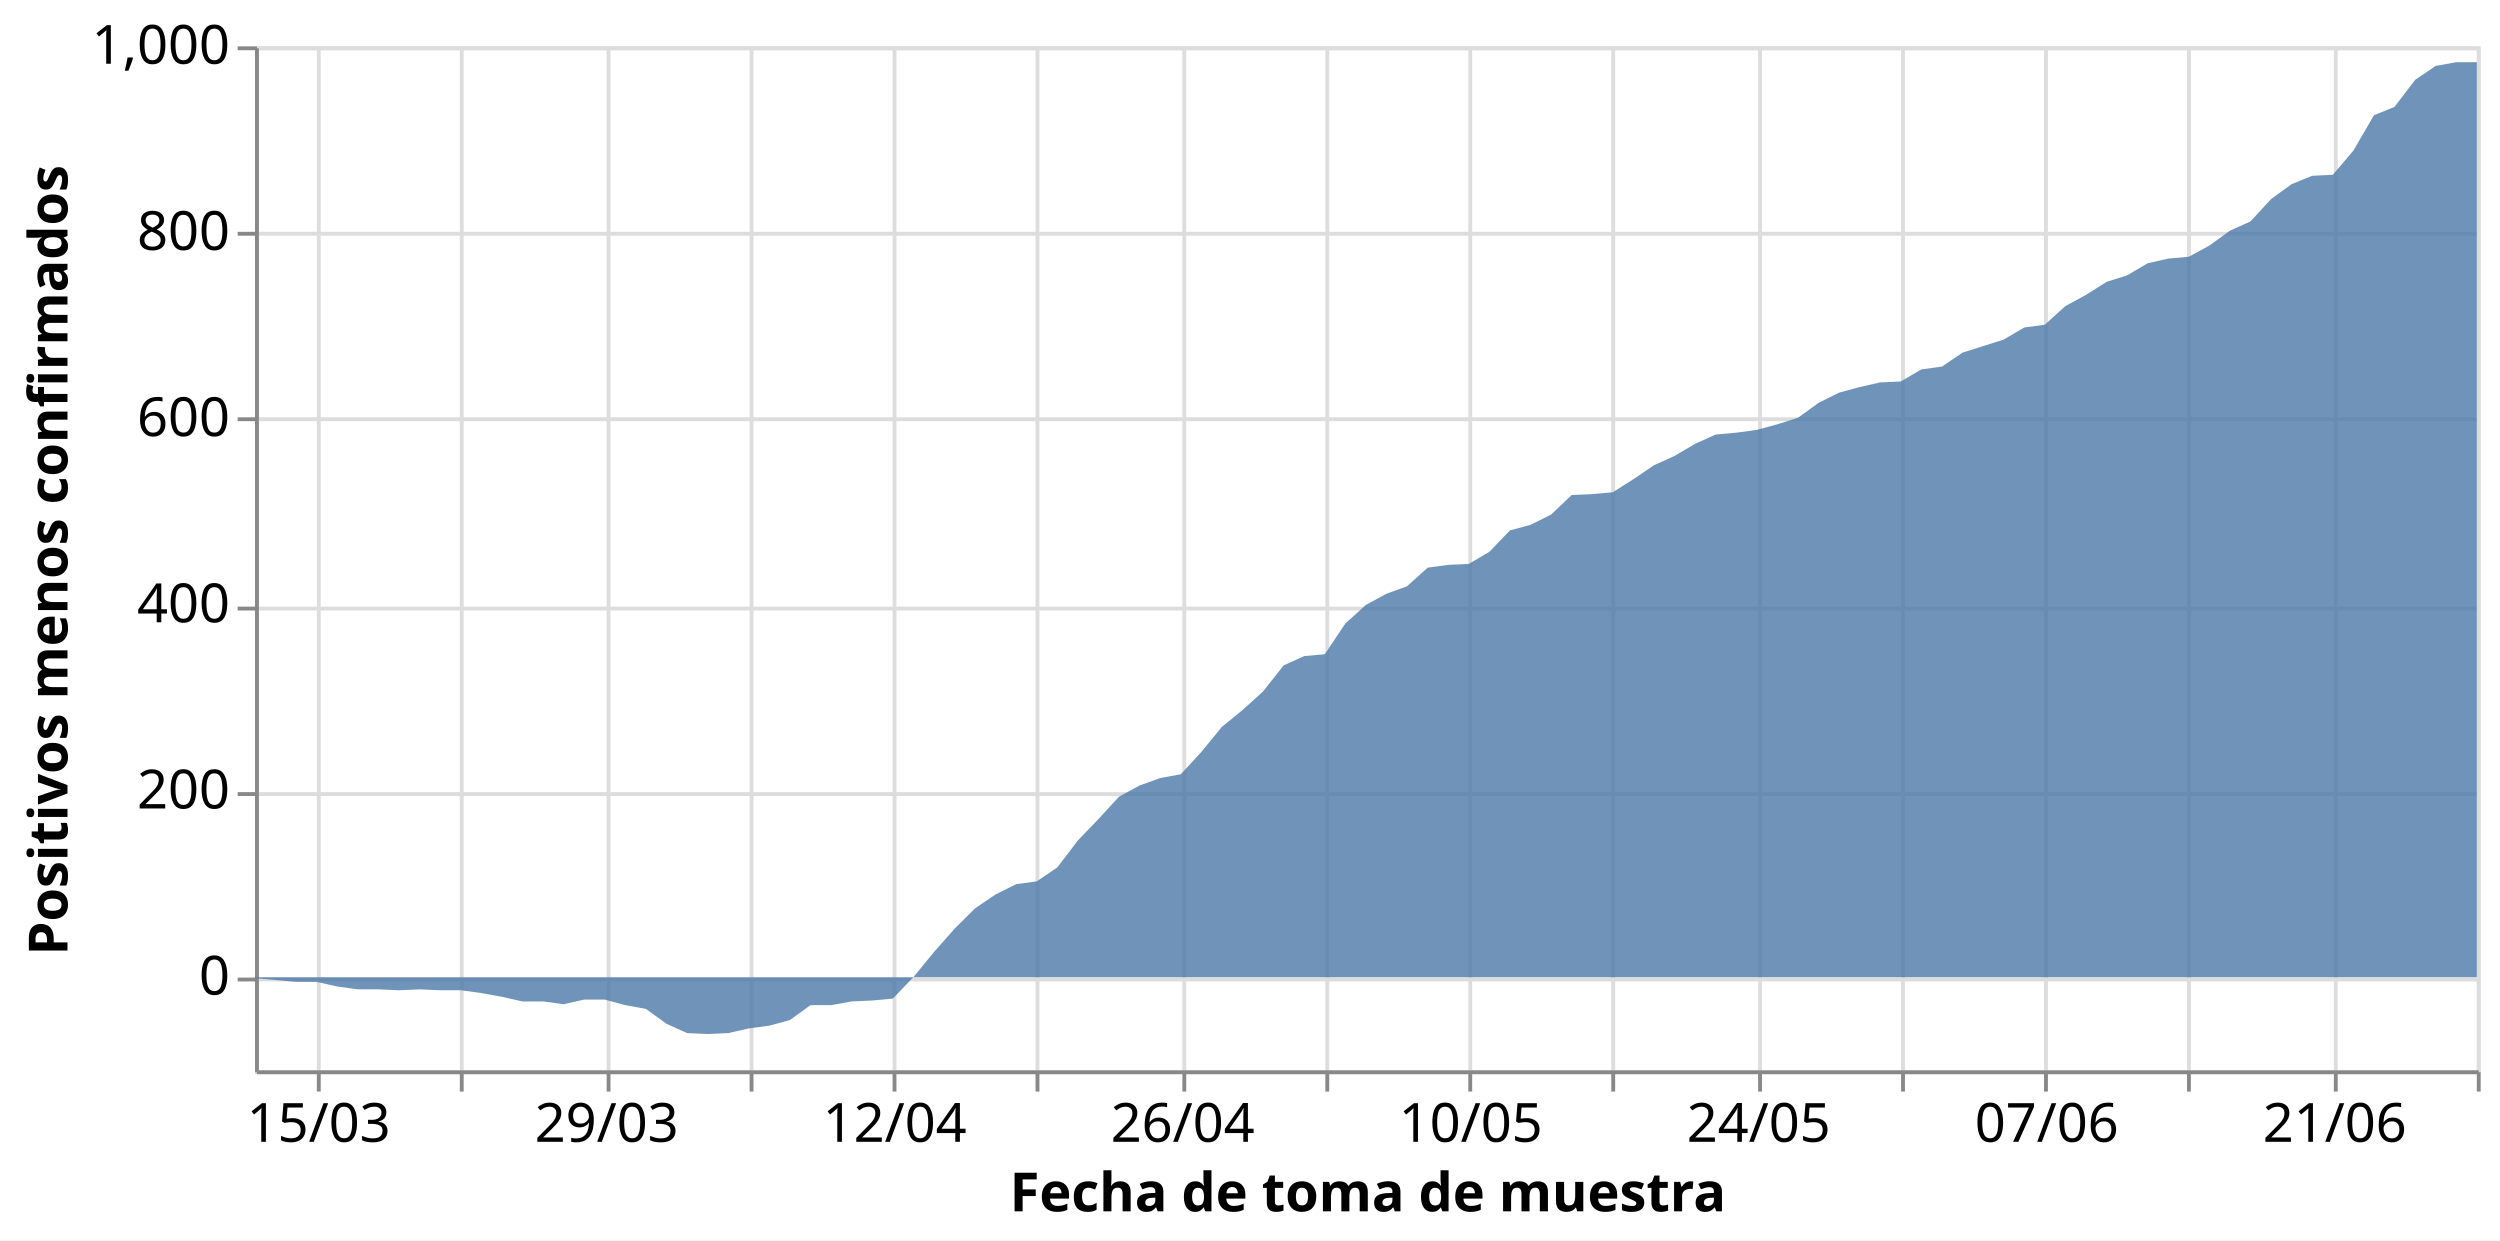
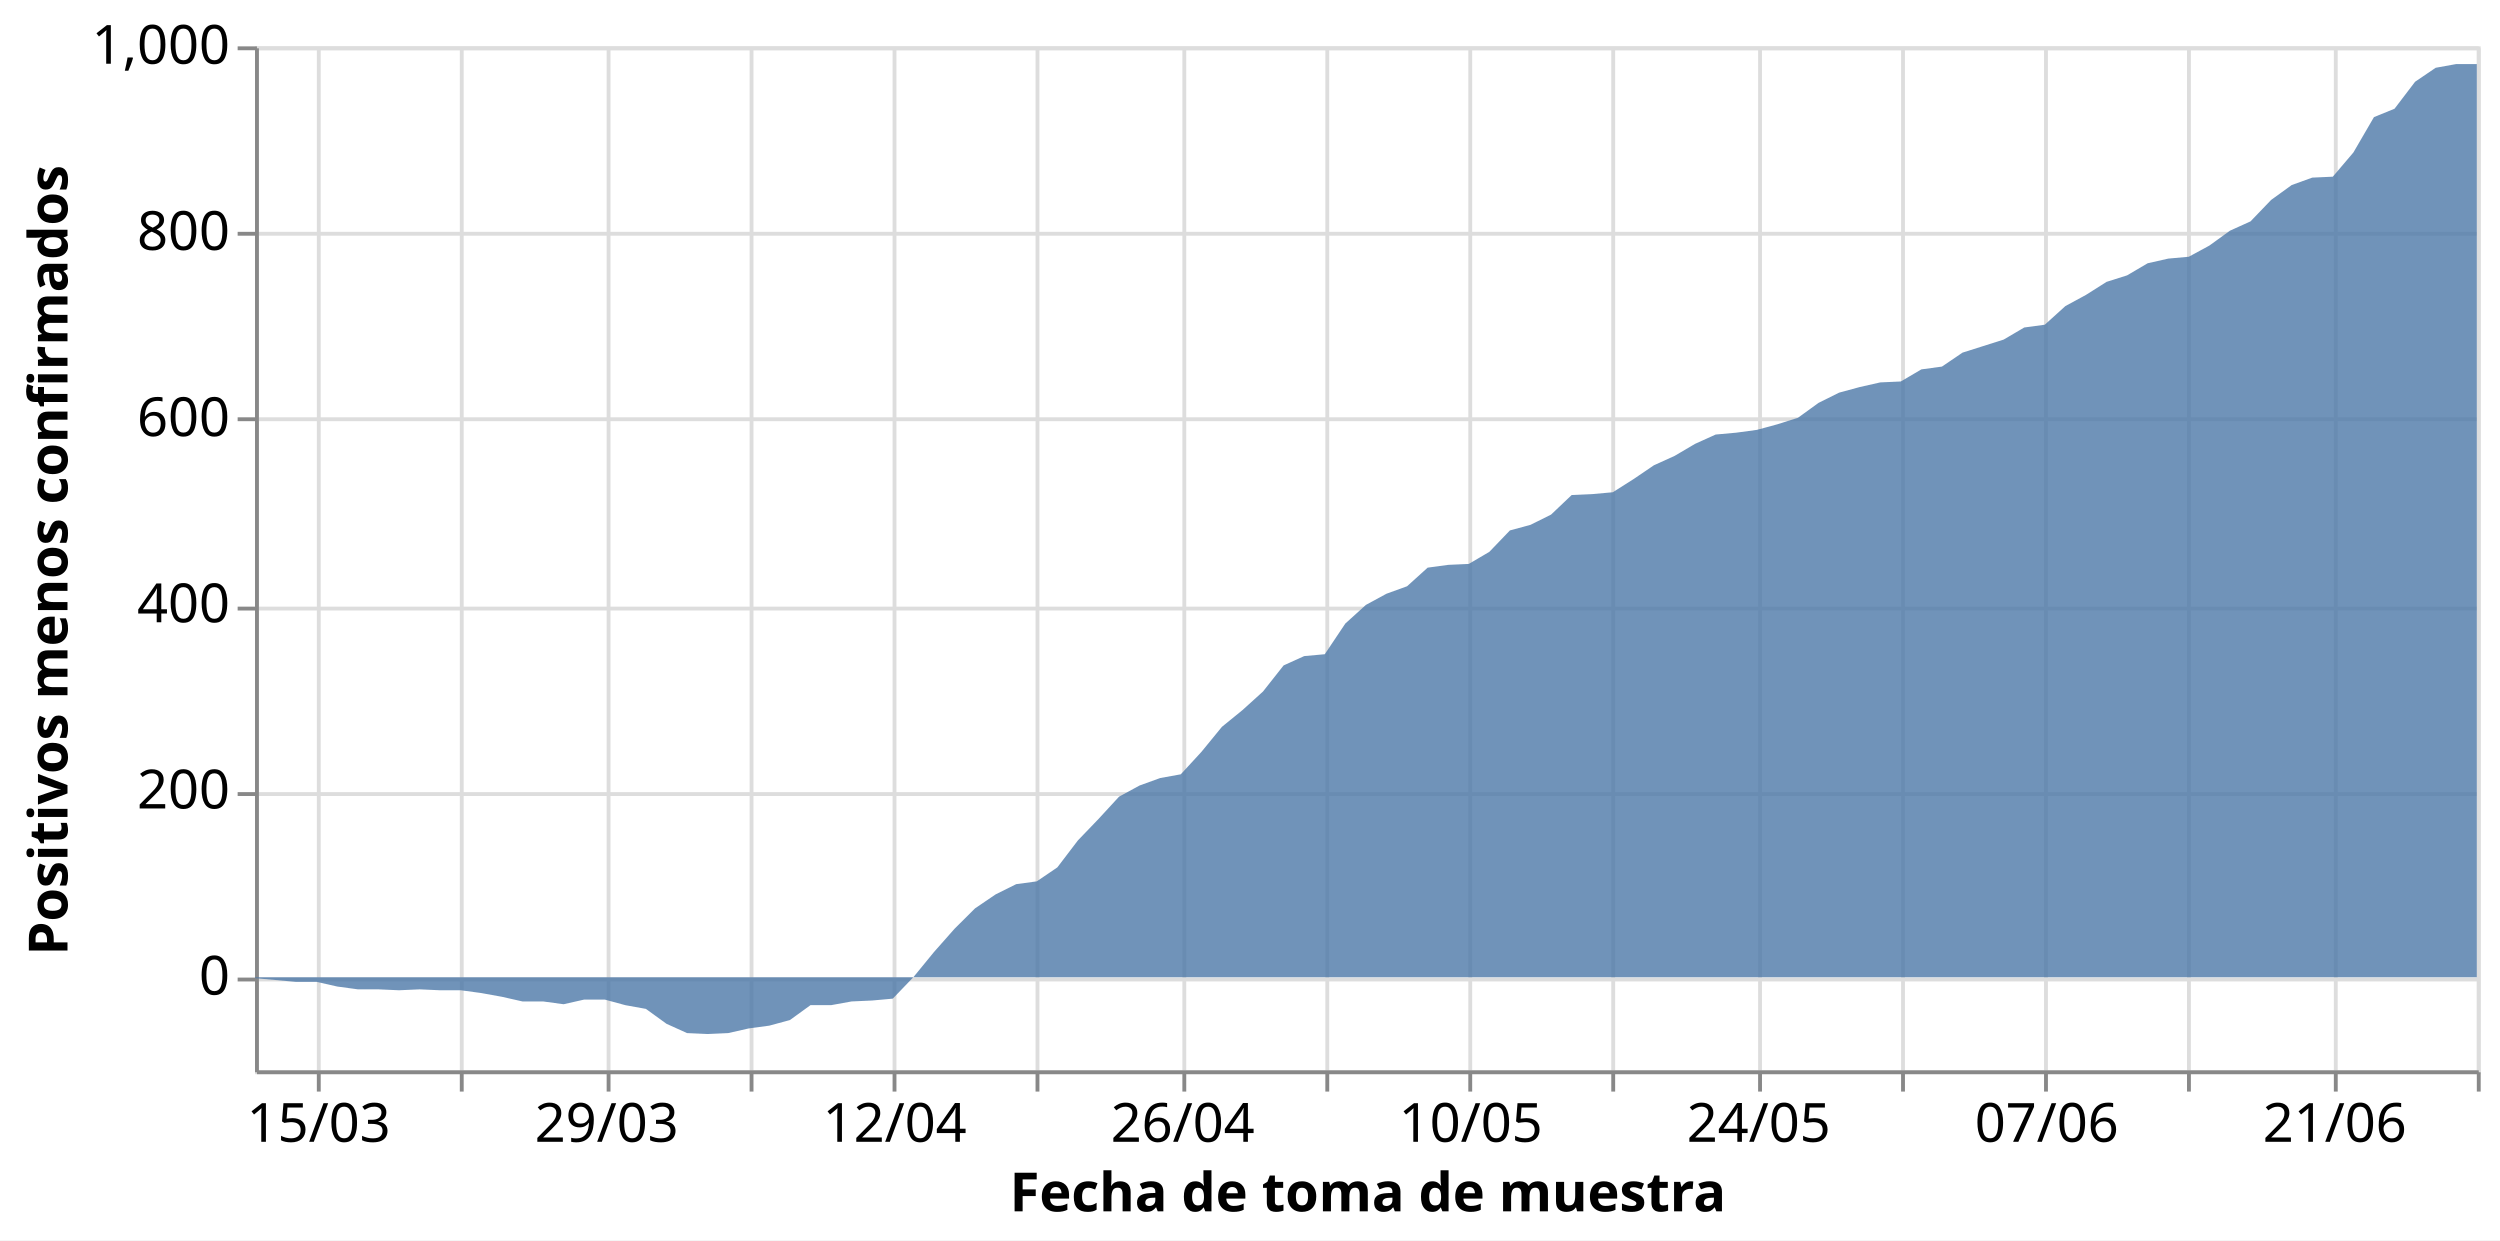
<svg xmlns="http://www.w3.org/2000/svg" class="marks" width="647" height="321" viewBox="0 0 647 321" version="1.1">
  <rect width="647" height="321" style="fill: white;" />
  <g transform="translate(66,12)">
    <g class="mark-group role-frame root">
      <g transform="translate(0,0)">
        <path class="background" d="M0.5,0.5h575v265h-575Z" style="fill: none; stroke: #ddd;" />
        <g>
          <g class="mark-group role-axis">
            <g transform="translate(0.5,265.5)">
              <path class="background" d="M0,0h0v0h0Z" style="pointer-events: none; fill: none;" />
              <g>
                <g class="mark-rule role-axis-grid" style="pointer-events: none;">
                  <line transform="translate(16,-265)" x2="0" y2="265" style="fill: none; stroke: #ddd; stroke-width: 1; opacity: 1;" />
                  <line transform="translate(53,-265)" x2="0" y2="265" style="fill: none; stroke: #ddd; stroke-width: 1; opacity: 1;" />
                  <line transform="translate(91,-265)" x2="0" y2="265" style="fill: none; stroke: #ddd; stroke-width: 1; opacity: 1;" />
                  <line transform="translate(128,-265)" x2="0" y2="265" style="fill: none; stroke: #ddd; stroke-width: 1; opacity: 1;" />
                  <line transform="translate(165,-265)" x2="0" y2="265" style="fill: none; stroke: #ddd; stroke-width: 1; opacity: 1;" />
                  <line transform="translate(202,-265)" x2="0" y2="265" style="fill: none; stroke: #ddd; stroke-width: 1; opacity: 1;" />
                  <line transform="translate(240,-265)" x2="0" y2="265" style="fill: none; stroke: #ddd; stroke-width: 1; opacity: 1;" />
                  <line transform="translate(277,-265)" x2="0" y2="265" style="fill: none; stroke: #ddd; stroke-width: 1; opacity: 1;" />
                  <line transform="translate(314,-265)" x2="0" y2="265" style="fill: none; stroke: #ddd; stroke-width: 1; opacity: 1;" />
                  <line transform="translate(351,-265)" x2="0" y2="265" style="fill: none; stroke: #ddd; stroke-width: 1; opacity: 1;" />
                  <line transform="translate(389,-265)" x2="0" y2="265" style="fill: none; stroke: #ddd; stroke-width: 1; opacity: 1;" />
                  <line transform="translate(426,-265)" x2="0" y2="265" style="fill: none; stroke: #ddd; stroke-width: 1; opacity: 1;" />
                  <line transform="translate(463,-265)" x2="0" y2="265" style="fill: none; stroke: #ddd; stroke-width: 1; opacity: 1;" />
                  <line transform="translate(500,-265)" x2="0" y2="265" style="fill: none; stroke: #ddd; stroke-width: 1; opacity: 1;" />
                  <line transform="translate(538,-265)" x2="0" y2="265" style="fill: none; stroke: #ddd; stroke-width: 1; opacity: 1;" />
                  <line transform="translate(575,-265)" x2="0" y2="265" style="fill: none; stroke: #ddd; stroke-width: 1; opacity: 1;" />
                </g>
              </g>
              <path class="foreground" d="" style="pointer-events: none; display: none; fill: none;" />
            </g>
          </g>
          <g class="mark-group role-axis">
            <g transform="translate(0.5,0.5)">
              <path class="background" d="M0,0h0v0h0Z" style="pointer-events: none; fill: none;" />
              <g>
                <g class="mark-rule role-axis-grid" style="pointer-events: none;">
                  <line transform="translate(0,241)" x2="575" y2="0" style="fill: none; stroke: #ddd; stroke-width: 1; opacity: 1;" />
                  <line transform="translate(0,193)" x2="575" y2="0" style="fill: none; stroke: #ddd; stroke-width: 1; opacity: 1;" />
                  <line transform="translate(0,145)" x2="575" y2="0" style="fill: none; stroke: #ddd; stroke-width: 1; opacity: 1;" />
                  <line transform="translate(0,96)" x2="575" y2="0" style="fill: none; stroke: #ddd; stroke-width: 1; opacity: 1;" />
                  <line transform="translate(0,48)" x2="575" y2="0" style="fill: none; stroke: #ddd; stroke-width: 1; opacity: 1;" />
                  <line transform="translate(0,0)" x2="575" y2="0" style="fill: none; stroke: #ddd; stroke-width: 1; opacity: 1;" />
                </g>
              </g>
              <path class="foreground" d="" style="pointer-events: none; display: none; fill: none;" />
            </g>
          </g>
          <g class="mark-group role-axis">
            <g transform="translate(0.5,265.5)">
              <path class="background" d="M0,0h0v0h0Z" style="pointer-events: none; fill: none;" />
              <g>
                <g class="mark-rule role-axis-tick" style="pointer-events: none;">
                  <line transform="translate(16,0)" x2="0" y2="5" style="fill: none; stroke: #888; stroke-width: 1; opacity: 1;" />
                  <line transform="translate(53,0)" x2="0" y2="5" style="fill: none; stroke: #888; stroke-width: 1; opacity: 1;" />
                  <line transform="translate(91,0)" x2="0" y2="5" style="fill: none; stroke: #888; stroke-width: 1; opacity: 1;" />
                  <line transform="translate(128,0)" x2="0" y2="5" style="fill: none; stroke: #888; stroke-width: 1; opacity: 1;" />
                  <line transform="translate(165,0)" x2="0" y2="5" style="fill: none; stroke: #888; stroke-width: 1; opacity: 1;" />
                  <line transform="translate(202,0)" x2="0" y2="5" style="fill: none; stroke: #888; stroke-width: 1; opacity: 1;" />
                  <line transform="translate(240,0)" x2="0" y2="5" style="fill: none; stroke: #888; stroke-width: 1; opacity: 1;" />
                  <line transform="translate(277,0)" x2="0" y2="5" style="fill: none; stroke: #888; stroke-width: 1; opacity: 1;" />
                  <line transform="translate(314,0)" x2="0" y2="5" style="fill: none; stroke: #888; stroke-width: 1; opacity: 1;" />
                  <line transform="translate(351,0)" x2="0" y2="5" style="fill: none; stroke: #888; stroke-width: 1; opacity: 1;" />
                  <line transform="translate(389,0)" x2="0" y2="5" style="fill: none; stroke: #888; stroke-width: 1; opacity: 1;" />
                  <line transform="translate(426,0)" x2="0" y2="5" style="fill: none; stroke: #888; stroke-width: 1; opacity: 1;" />
                  <line transform="translate(463,0)" x2="0" y2="5" style="fill: none; stroke: #888; stroke-width: 1; opacity: 1;" />
                  <line transform="translate(500,0)" x2="0" y2="5" style="fill: none; stroke: #888; stroke-width: 1; opacity: 1;" />
                  <line transform="translate(538,0)" x2="0" y2="5" style="fill: none; stroke: #888; stroke-width: 1; opacity: 1;" />
                  <line transform="translate(575,0)" x2="0" y2="5" style="fill: none; stroke: #888; stroke-width: 1; opacity: 1;" />
                </g>
                <g class="mark-text role-axis-label" style="pointer-events: none;">
                  <text text-anchor="middle" transform="translate(15.97222,18)" style="font-family: sans-serif; font-size: 14px; fill: #000; opacity: 1;">15/03</text>
                  <text text-anchor="middle" transform="translate(53.24074,18)" style="font-family: sans-serif; font-size: 14px; fill: #000; opacity: 0;">22/03</text>
                  <text text-anchor="middle" transform="translate(90.50926,18)" style="font-family: sans-serif; font-size: 14px; fill: #000; opacity: 1;">29/03</text>
                  <text text-anchor="middle" transform="translate(127.7778,18)" style="font-family: sans-serif; font-size: 14px; fill: #000; opacity: 0;">05/04</text>
                  <text text-anchor="middle" transform="translate(165.0463,18)" style="font-family: sans-serif; font-size: 14px; fill: #000; opacity: 1;">12/04</text>
                  <text text-anchor="middle" transform="translate(202.3148,18)" style="font-family: sans-serif; font-size: 14px; fill: #000; opacity: 0;">19/04</text>
                  <text text-anchor="middle" transform="translate(239.5833,18)" style="font-family: sans-serif; font-size: 14px; fill: #000; opacity: 1;">26/04</text>
                  <text text-anchor="middle" transform="translate(276.8519,18)" style="font-family: sans-serif; font-size: 14px; fill: #000; opacity: 0;">03/05</text>
                  <text text-anchor="middle" transform="translate(314.1204,18)" style="font-family: sans-serif; font-size: 14px; fill: #000; opacity: 1;">10/05</text>
                  <text text-anchor="middle" transform="translate(351.3889,18)" style="font-family: sans-serif; font-size: 14px; fill: #000; opacity: 0;">17/05</text>
                  <text text-anchor="middle" transform="translate(388.6574,18)" style="font-family: sans-serif; font-size: 14px; fill: #000; opacity: 1;">24/05</text>
                  <text text-anchor="middle" transform="translate(425.9259,18)" style="font-family: sans-serif; font-size: 14px; fill: #000; opacity: 0;">31/05</text>
                  <text text-anchor="middle" transform="translate(463.1944,18)" style="font-family: sans-serif; font-size: 14px; fill: #000; opacity: 1;">07/06</text>
                  <text text-anchor="middle" transform="translate(500.463,18)" style="font-family: sans-serif; font-size: 14px; fill: #000; opacity: 0;">14/06</text>
                  <text text-anchor="middle" transform="translate(537.7315,18)" style="font-family: sans-serif; font-size: 14px; fill: #000; opacity: 1;">21/06</text>
                  <text text-anchor="end" transform="translate(575,18)" style="font-family: sans-serif; font-size: 14px; fill: #000; opacity: 0;">28/06</text>
                </g>
                <g class="mark-rule role-axis-domain" style="pointer-events: none;">
                  <line transform="translate(0,0)" x2="575" y2="0" style="fill: none; stroke: #888; stroke-width: 1; opacity: 1;" />
                </g>
                <g class="mark-text role-axis-title" style="pointer-events: none;">
                  <text text-anchor="middle" transform="translate(287.5,36)" style="font-family: sans-serif; font-size: 14px; font-weight: bold; fill: #000; opacity: 1;">Fecha de toma de muestra</text>
                </g>
              </g>
              <path class="foreground" d="" style="pointer-events: none; display: none; fill: none;" />
            </g>
          </g>
          <g class="mark-group role-axis">
            <g transform="translate(0.5,0.5)">
              <path class="background" d="M0,0h0v0h0Z" style="pointer-events: none; fill: none;" />
              <g>
                <g class="mark-rule role-axis-tick" style="pointer-events: none;">
                  <line transform="translate(0,241)" x2="-5" y2="0" style="fill: none; stroke: #888; stroke-width: 1; opacity: 1;" />
                  <line transform="translate(0,193)" x2="-5" y2="0" style="fill: none; stroke: #888; stroke-width: 1; opacity: 1;" />
                  <line transform="translate(0,145)" x2="-5" y2="0" style="fill: none; stroke: #888; stroke-width: 1; opacity: 1;" />
                  <line transform="translate(0,96)" x2="-5" y2="0" style="fill: none; stroke: #888; stroke-width: 1; opacity: 1;" />
                  <line transform="translate(0,48)" x2="-5" y2="0" style="fill: none; stroke: #888; stroke-width: 1; opacity: 1;" />
                  <line transform="translate(0,0)" x2="-5" y2="0" style="fill: none; stroke: #888; stroke-width: 1; opacity: 1;" />
                </g>
                <g class="mark-text role-axis-label" style="pointer-events: none;">
                  <text text-anchor="end" transform="translate(-7,244.9091)" style="font-family: sans-serif; font-size: 14px; fill: #000; opacity: 1;">0</text>
                  <text text-anchor="end" transform="translate(-7,196.7273)" style="font-family: sans-serif; font-size: 14px; fill: #000; opacity: 1;">200</text>
                  <text text-anchor="end" transform="translate(-7,148.5455)" style="font-family: sans-serif; font-size: 14px; fill: #000; opacity: 1;">400</text>
                  <text text-anchor="end" transform="translate(-7,100.3636)" style="font-family: sans-serif; font-size: 14px; fill: #000; opacity: 1;">600</text>
                  <text text-anchor="end" transform="translate(-7,52.18182)" style="font-family: sans-serif; font-size: 14px; fill: #000; opacity: 1;">800</text>
                  <text text-anchor="end" transform="translate(-7,4)" style="font-family: sans-serif; font-size: 14px; fill: #000; opacity: 1;">1,000</text>
                </g>
                <g class="mark-rule role-axis-domain" style="pointer-events: none;">
                  <line transform="translate(0,265)" x2="0" y2="-265" style="fill: none; stroke: #888; stroke-width: 1; opacity: 1;" />
                </g>
                <g class="mark-text role-axis-title" style="pointer-events: none;">
                  <text text-anchor="middle" transform="translate(-46.03418,132.5) rotate(-90) translate(0,-3)" style="font-family: sans-serif; font-size: 14px; font-weight: bold; fill: #000; opacity: 1;">Positivos menos confirmados</text>
                </g>
              </g>
              <path class="foreground" d="" style="pointer-events: none; display: none; fill: none;" />
            </g>
          </g>
          <g class="mark-area role-mark marks">
-             <path d="M0,241.15L5.324,241.632L10.648,242.114L15.972,242.114L21.296,243.318L26.62,244.041L31.944,244.041L37.269,244.282L42.593,244.041L47.917,244.282L53.241,244.282L58.565,245.005L63.889,245.968L69.213,247.173L74.537,247.173L79.861,247.895L85.185,246.691L90.509,246.691L95.833,248.136L101.157,249.1L106.481,252.955L111.806,255.364L117.13,255.605L122.454,255.364L127.778,254.159L133.102,253.436L138.426,251.991L143.75,248.136L149.074,248.136L154.398,247.173L159.722,246.932L165.046,246.45L170.37,240.909L175.694,234.405L181.019,228.382L186.343,223.082L191.667,219.468L196.991,216.818L202.315,216.095L207.639,212.482L212.963,205.495L218.287,199.955L223.611,194.173L228.935,191.282L234.259,189.355L239.583,188.391L244.907,182.609L250.231,176.105L255.556,171.768L260.88,166.95L266.204,160.205L271.528,157.795L276.852,157.314L282.176,149.364L287.5,144.545L292.824,141.655L298.148,139.727L303.472,134.909L308.796,134.186L314.12,133.945L319.444,130.814L324.769,125.273L330.093,123.827L335.417,121.177L340.741,116.118L346.065,115.877L351.389,115.395L356.713,112.023L362.037,108.409L367.361,106L372.685,102.868L378.009,100.459L383.333,99.977L388.657,99.255L393.981,97.809L399.306,96.123L404.63,92.268L409.954,89.618L415.278,88.173L420.602,86.968L425.926,86.727L431.25,83.595L436.574,82.873L441.898,79.259L447.222,77.573L452.546,75.886L457.87,72.755L463.194,72.032L468.519,67.214L473.843,64.323L479.167,60.95L484.491,59.264L489.815,56.132L495.139,54.927L500.463,54.445L505.787,51.555L511.111,47.7L516.435,45.291L521.759,39.509L527.083,35.655L532.407,33.486L537.731,33.245L543.056,26.982L548.38,17.827L553.704,15.659L559.028,8.673L564.352,5.059L569.676,4.095L575,4.095L575,240.909L569.676,240.909L564.352,240.909L559.028,240.909L553.704,240.909L548.38,240.909L543.056,240.909L537.731,240.909L532.407,240.909L527.083,240.909L521.759,240.909L516.435,240.909L511.111,240.909L505.787,240.909L500.463,240.909L495.139,240.909L489.815,240.909L484.491,240.909L479.167,240.909L473.843,240.909L468.519,240.909L463.194,240.909L457.87,240.909L452.546,240.909L447.222,240.909L441.898,240.909L436.574,240.909L431.25,240.909L425.926,240.909L420.602,240.909L415.278,240.909L409.954,240.909L404.63,240.909L399.306,240.909L393.981,240.909L388.657,240.909L383.333,240.909L378.009,240.909L372.685,240.909L367.361,240.909L362.037,240.909L356.713,240.909L351.389,240.909L346.065,240.909L340.741,240.909L335.417,240.909L330.093,240.909L324.769,240.909L319.444,240.909L314.12,240.909L308.796,240.909L303.472,240.909L298.148,240.909L292.824,240.909L287.5,240.909L282.176,240.909L276.852,240.909L271.528,240.909L266.204,240.909L260.88,240.909L255.556,240.909L250.231,240.909L244.907,240.909L239.583,240.909L234.259,240.909L228.935,240.909L223.611,240.909L218.287,240.909L212.963,240.909L207.639,240.909L202.315,240.909L196.991,240.909L191.667,240.909L186.343,240.909L181.019,240.909L175.694,240.909L170.37,240.909L165.046,240.909L159.722,240.909L154.398,240.909L149.074,240.909L143.75,240.909L138.426,240.909L133.102,240.909L127.778,240.909L122.454,240.909L117.13,240.909L111.806,240.909L106.481,240.909L101.157,240.909L95.833,240.909L90.509,240.909L85.185,240.909L79.861,240.909L74.537,240.909L69.213,240.909L63.889,240.909L58.565,240.909L53.241,240.909L47.917,240.909L42.593,240.909L37.269,240.909L31.944,240.909L26.62,240.909L21.296,240.909L15.972,240.909L10.648,240.909L5.324,240.909L0,240.909Z" style="fill: #4c78a8; opacity: 0.8;" />
+             <path d="M0,241.15L5.324,241.632L10.648,242.114L15.972,242.114L21.296,243.318L26.62,244.041L31.944,244.041L37.269,244.282L42.593,244.041L47.917,244.282L53.241,244.282L58.565,245.005L63.889,245.968L69.213,247.173L74.537,247.173L79.861,247.895L85.185,246.691L90.509,246.691L95.833,248.136L101.157,249.1L106.481,252.955L111.806,255.364L117.13,255.605L122.454,255.364L127.778,254.159L133.102,253.436L138.426,251.991L143.75,248.136L149.074,248.136L154.398,247.173L159.722,246.932L165.046,246.45L170.37,240.909L175.694,234.405L181.019,228.382L186.343,223.082L191.667,219.468L196.991,216.818L202.315,216.095L207.639,212.482L212.963,205.495L218.287,199.955L223.611,194.173L228.935,191.282L234.259,189.355L239.583,188.391L244.907,182.609L250.231,176.105L255.556,171.768L260.88,166.95L266.204,160.205L271.528,157.795L276.852,157.314L282.176,149.364L287.5,144.545L292.824,141.655L298.148,139.727L303.472,134.909L308.796,134.186L314.12,133.945L319.444,130.814L324.769,125.273L330.093,123.827L335.417,121.177L340.741,116.118L346.065,115.877L351.389,115.395L356.713,112.023L362.037,108.409L367.361,106L372.685,102.868L378.009,100.459L383.333,99.977L388.657,99.255L393.981,97.809L399.306,96.123L404.63,92.268L409.954,89.618L415.278,88.173L420.602,86.968L425.926,86.727L431.25,83.595L436.574,82.873L441.898,79.259L447.222,77.573L452.546,75.886L457.87,72.755L463.194,72.032L468.519,67.214L473.843,64.323L479.167,60.95L484.491,59.264L489.815,56.132L495.139,54.927L500.463,54.445L505.787,51.555L511.111,47.7L516.435,45.291L521.759,39.75L527.083,35.895L532.407,33.968L537.731,33.727L543.056,27.464L548.38,18.309L553.704,16.141L559.028,9.155L564.352,5.541L569.676,4.577L575,4.577L575,240.909L569.676,240.909L564.352,240.909L559.028,240.909L553.704,240.909L548.38,240.909L543.056,240.909L537.731,240.909L532.407,240.909L527.083,240.909L521.759,240.909L516.435,240.909L511.111,240.909L505.787,240.909L500.463,240.909L495.139,240.909L489.815,240.909L484.491,240.909L479.167,240.909L473.843,240.909L468.519,240.909L463.194,240.909L457.87,240.909L452.546,240.909L447.222,240.909L441.898,240.909L436.574,240.909L431.25,240.909L425.926,240.909L420.602,240.909L415.278,240.909L409.954,240.909L404.63,240.909L399.306,240.909L393.981,240.909L388.657,240.909L383.333,240.909L378.009,240.909L372.685,240.909L367.361,240.909L362.037,240.909L356.713,240.909L351.389,240.909L346.065,240.909L340.741,240.909L335.417,240.909L330.093,240.909L324.769,240.909L319.444,240.909L314.12,240.909L308.796,240.909L303.472,240.909L298.148,240.909L292.824,240.909L287.5,240.909L282.176,240.909L276.852,240.909L271.528,240.909L266.204,240.909L260.88,240.909L255.556,240.909L250.231,240.909L244.907,240.909L239.583,240.909L234.259,240.909L228.935,240.909L223.611,240.909L218.287,240.909L212.963,240.909L207.639,240.909L202.315,240.909L196.991,240.909L191.667,240.909L186.343,240.909L181.019,240.909L175.694,240.909L170.37,240.909L165.046,240.909L159.722,240.909L154.398,240.909L149.074,240.909L143.75,240.909L138.426,240.909L133.102,240.909L127.778,240.909L122.454,240.909L117.13,240.909L111.806,240.909L106.481,240.909L101.157,240.909L95.833,240.909L90.509,240.909L85.185,240.909L79.861,240.909L74.537,240.909L69.213,240.909L63.889,240.909L58.565,240.909L53.241,240.909L47.917,240.909L42.593,240.909L37.269,240.909L31.944,240.909L26.62,240.909L21.296,240.909L15.972,240.909L10.648,240.909L5.324,240.909L0,240.909Z" style="fill: #4c78a8; opacity: 0.8;" />
          </g>
        </g>
        <path class="foreground" d="" style="display: none; fill: none;" />
      </g>
    </g>
  </g>
</svg>
